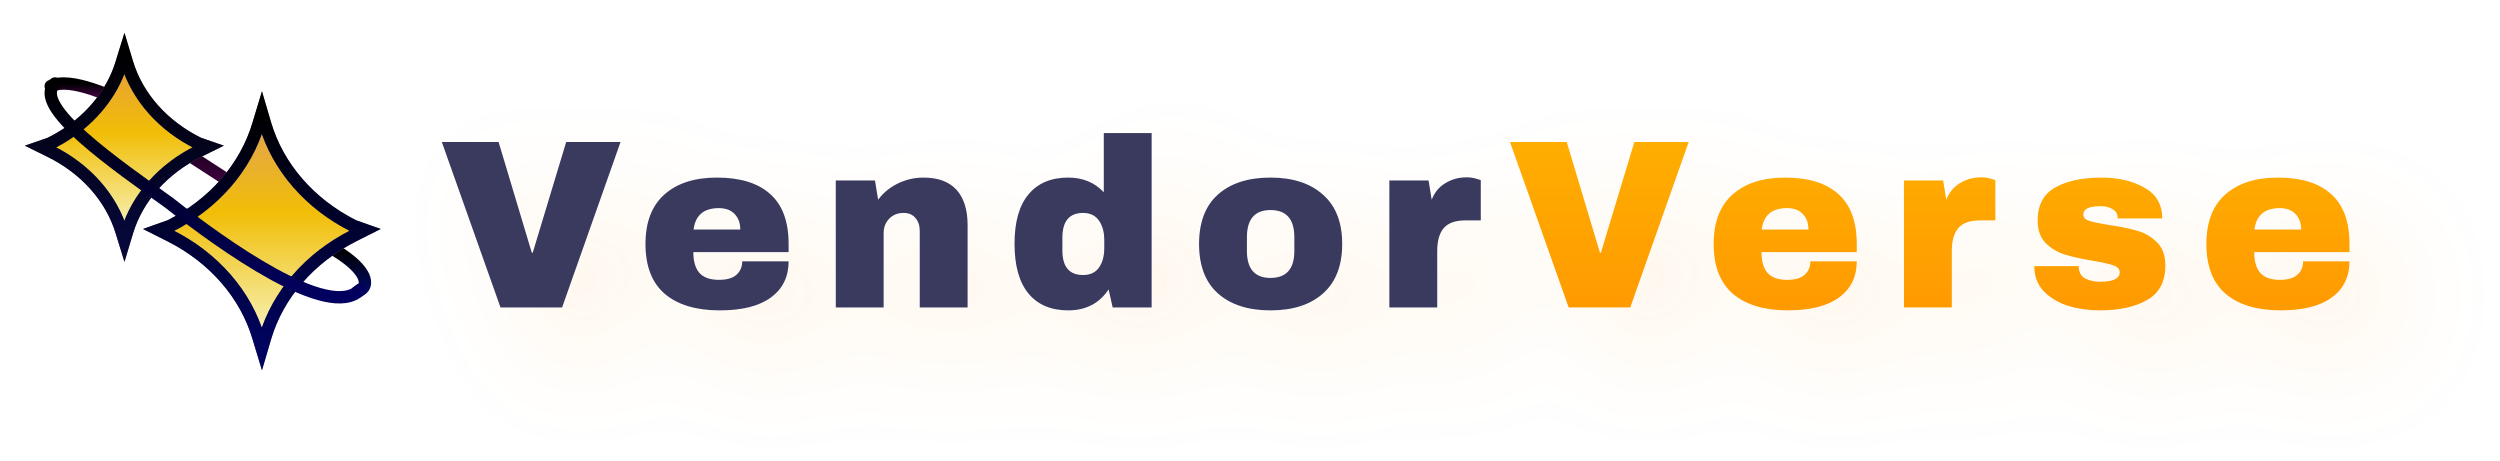
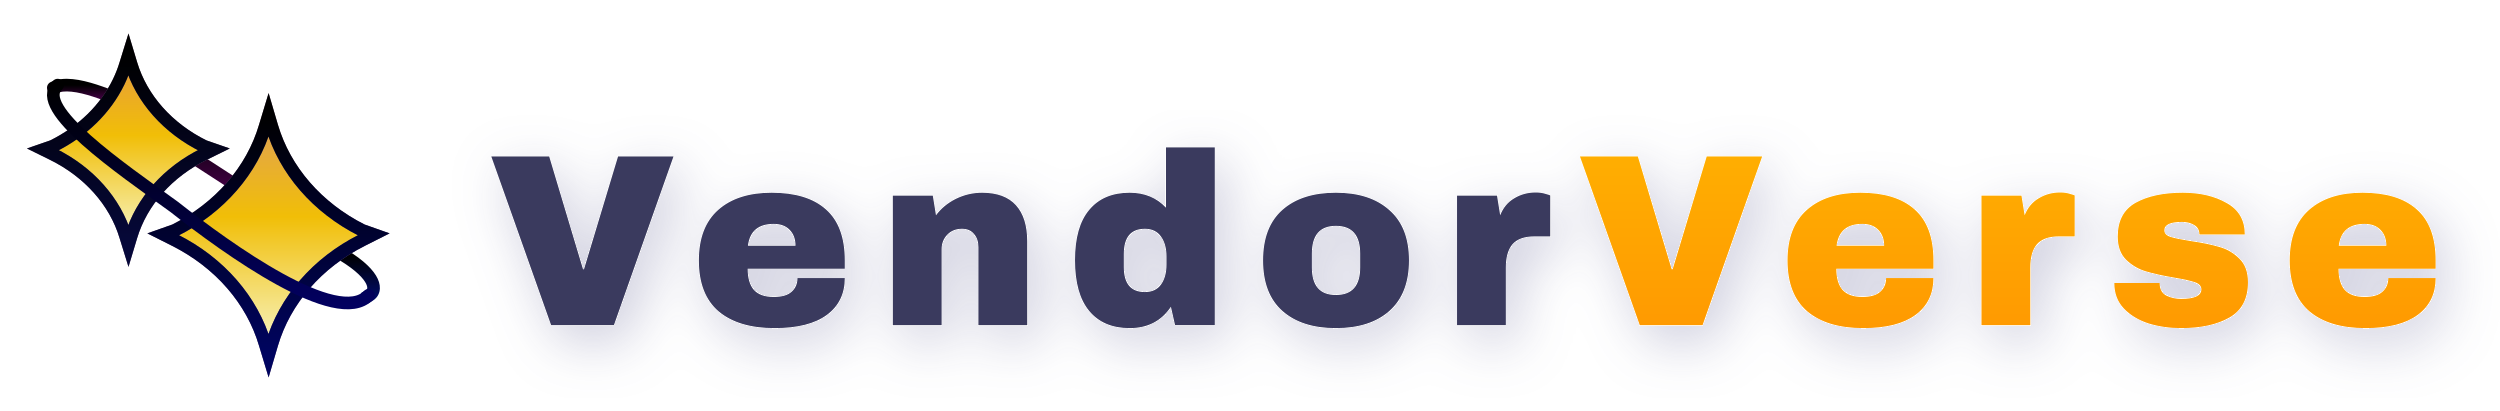
- <svg xmlns="http://www.w3.org/2000/svg" width="478" height="88" viewBox="0 0 478 88" fill="none">
-   <path d="M24.35 20.851L25.477 21.217L26.209 18.963L25.082 18.597L24.35 20.851ZM9.163 15.415C8.578 15.709 8.343 16.422 8.636 17.006C8.93 17.591 9.642 17.827 10.227 17.533L9.163 15.415ZM25.082 18.597C24.343 18.357 23.306 17.928 22.02 17.412C20.761 16.907 19.309 16.338 17.827 15.862C16.35 15.387 14.799 14.989 13.339 14.844C11.895 14.699 10.413 14.788 9.163 15.415L10.227 17.533C10.901 17.195 11.863 17.078 13.104 17.202C14.327 17.324 15.699 17.667 17.102 18.118C18.499 18.567 19.885 19.109 21.137 19.612C22.362 20.103 23.511 20.578 24.35 20.851L25.082 18.597Z" fill="url(#paint0_linear_932_4999)" />
-   <path d="M53.314 40.796L26.109 23.166" stroke="url(#paint1_linear_932_4999)" stroke-width="2.37" stroke-linecap="round" />
-   <path d="M68.401 54.382L67.385 54.992L68.605 57.024L69.621 56.414L68.401 54.382ZM64.765 46.878C64.207 46.535 63.477 46.71 63.135 47.268C62.792 47.825 62.967 48.555 63.525 48.898L64.765 46.878ZM69.621 56.414C70.222 56.053 70.698 55.465 70.882 54.695C71.063 53.935 70.934 53.112 70.553 52.291C69.808 50.687 68.004 48.866 64.765 46.878L63.525 48.898C66.629 50.803 67.953 52.32 68.403 53.289C68.619 53.755 68.604 54.027 68.576 54.145C68.55 54.253 68.495 54.326 68.401 54.382L69.621 56.414Z" fill="url(#paint2_linear_932_4999)" />
-   <path d="M23.261 12.023L23.783 10.336L24.291 12.023C26.25 18.533 31.184 24.089 37.975 27.434L39.735 28.044L37.975 28.912C31.184 32.257 26.25 37.813 24.291 44.322L23.783 46.01L23.261 44.322C21.301 37.813 16.368 32.257 9.577 28.912L7.816 28.044L9.577 27.434C15.176 24.676 19.513 20.415 21.96 15.355C22.482 14.279 22.917 13.166 23.261 12.023Z" fill="url(#paint3_linear_932_4999)" />
-   <path d="M23.261 12.023L23.783 10.336L24.291 12.023C26.25 18.533 31.184 24.089 37.975 27.434L39.735 28.044L37.975 28.912C31.184 32.257 26.25 37.813 24.291 44.322L23.783 46.01L23.261 44.322C21.301 37.813 16.368 32.257 9.577 28.912L7.816 28.044L9.577 27.434C15.176 24.676 19.513 20.415 21.96 15.355C22.482 14.279 22.917 13.166 23.261 12.023Z" stroke="#79627D" stroke-width="2.37" />
-   <path d="M23.261 12.023L23.783 10.336L24.291 12.023C26.25 18.533 31.184 24.089 37.975 27.434L39.735 28.044L37.975 28.912C31.184 32.257 26.25 37.813 24.291 44.322L23.783 46.01L23.261 44.322C21.301 37.813 16.368 32.257 9.577 28.912L7.816 28.044L9.577 27.434C15.176 24.676 19.513 20.415 21.96 15.355C22.482 14.279 22.917 13.166 23.261 12.023Z" stroke="url(#paint4_linear_932_4999)" stroke-width="2.37" />
-   <path d="M49.426 23.733L50.071 21.602L50.698 23.733C53.119 31.956 59.213 38.974 67.602 43.2L69.777 43.97L67.602 45.066C59.213 49.291 53.119 56.309 50.698 64.532L50.071 66.663L49.426 64.532C47.005 56.309 40.911 49.291 32.522 45.066L30.348 43.97L32.522 43.2C40.911 38.974 47.005 31.956 49.426 23.733Z" fill="url(#paint5_linear_932_4999)" />
-   <path d="M49.426 23.733L50.071 21.602L50.698 23.733C53.119 31.956 59.213 38.974 67.602 43.2L69.777 43.97L67.602 45.066C59.213 49.291 53.119 56.309 50.698 64.532L50.071 66.663L49.426 64.532C47.005 56.309 40.911 49.291 32.522 45.066L30.348 43.97L32.522 43.2C40.911 38.974 47.005 31.956 49.426 23.733Z" stroke="#79627D" stroke-width="2.37" />
-   <path d="M49.426 23.733L50.071 21.602L50.698 23.733C53.119 31.956 59.213 38.974 67.602 43.2L69.777 43.97L67.602 45.066C59.213 49.291 53.119 56.309 50.698 64.532L50.071 66.663L49.426 64.532C47.005 56.309 40.911 49.291 32.522 45.066L30.348 43.97L32.522 43.2C40.911 38.974 47.005 31.956 49.426 23.733Z" stroke="url(#paint6_linear_932_4999)" stroke-width="2.37" />
-   <path d="M10.515 15.969C5.835 20.274 22.288 31.516 32.363 38.807C42.437 46.741 63.013 61.51 68.839 55.398" stroke="url(#paint7_linear_932_4999)" stroke-width="2.37" stroke-linecap="round" />
-   <g filter="url(#filter0_d_932_4999)">
-     <path d="M95.697 58.793L84.473 27.145H95.329L101.677 48.305H101.861L108.255 27.145H118.651L107.473 58.793H95.697ZM137.076 33.953C141.523 33.953 144.912 34.996 147.242 37.081C149.604 39.166 150.784 42.356 150.784 46.649V48.213H132.568C132.568 49.961 132.952 51.28 133.718 52.169C134.516 53.058 135.758 53.503 137.444 53.503C138.978 53.503 140.097 53.181 140.802 52.537C141.538 51.893 141.906 51.034 141.906 49.961H150.784C150.784 52.905 149.665 55.205 147.426 56.861C145.188 58.517 141.922 59.345 137.628 59.345C133.12 59.345 129.624 58.302 127.14 56.217C124.656 54.101 123.414 50.912 123.414 46.649C123.414 42.478 124.626 39.32 127.048 37.173C129.471 35.026 132.814 33.953 137.076 33.953ZM137.444 39.795C134.562 39.795 132.952 41.16 132.614 43.889H141.538C141.538 42.632 141.17 41.635 140.434 40.899C139.729 40.163 138.732 39.795 137.444 39.795ZM176.544 33.953C179.365 33.953 181.481 34.735 182.892 36.299C184.303 37.863 185.008 40.117 185.008 43.061V58.793H175.854V44.165C175.854 43.122 175.578 42.294 175.026 41.681C174.505 41.037 173.753 40.715 172.772 40.715C171.637 40.715 170.717 41.083 170.012 41.819C169.307 42.555 168.954 43.46 168.954 44.533V58.793H159.8V34.505H167.298L167.896 38.185C168.847 36.897 170.089 35.87 171.622 35.103C173.186 34.336 174.827 33.953 176.544 33.953ZM212.745 58.793L211.963 55.343C210.185 58.011 207.609 59.345 204.235 59.345C200.954 59.345 198.424 58.272 196.645 56.125C194.867 53.978 193.977 50.804 193.977 46.603C193.977 42.432 194.867 39.289 196.645 37.173C198.424 35.026 200.954 33.953 204.235 33.953C207.026 33.953 209.295 34.888 211.043 36.759V25.443H220.197V58.793H212.745ZM207.087 40.715C204.45 40.715 203.131 42.294 203.131 45.453V47.891C203.131 51.019 204.45 52.583 207.087 52.583C208.437 52.583 209.449 52.108 210.123 51.157C210.798 50.206 211.135 48.964 211.135 47.431V45.913C211.135 44.38 210.798 43.138 210.123 42.187C209.449 41.206 208.437 40.715 207.087 40.715ZM242.921 33.953C247.184 33.953 250.526 35.042 252.949 37.219C255.402 39.366 256.629 42.509 256.629 46.649C256.629 50.789 255.402 53.948 252.949 56.125C250.526 58.272 247.184 59.345 242.921 59.345C238.658 59.345 235.316 58.272 232.893 56.125C230.47 53.978 229.259 50.82 229.259 46.649C229.259 42.478 230.47 39.32 232.893 37.173C235.316 35.026 238.658 33.953 242.921 33.953ZM242.921 40.163C239.916 40.163 238.413 41.896 238.413 45.361V47.983C238.413 51.418 239.916 53.135 242.921 53.135C245.957 53.135 247.475 51.418 247.475 47.983V45.361C247.475 41.896 245.957 40.163 242.921 40.163ZM280.411 33.907C281.116 33.907 281.745 33.999 282.297 34.183C282.849 34.336 283.125 34.428 283.125 34.459V42.141H280.181C278.279 42.141 276.899 42.632 276.041 43.613C275.213 44.594 274.799 46.051 274.799 47.983V58.793H265.645V34.505H273.143L273.741 38.185C274.293 36.774 275.167 35.716 276.363 35.011C277.559 34.275 278.908 33.907 280.411 33.907Z" fill="url(#paint8_linear_932_4999)" />
-     <path d="M299.93 58.793L288.706 27.145H299.562L305.91 48.305H306.094L312.488 27.145H322.884L311.706 58.793H299.93ZM341.309 33.953C345.756 33.953 349.144 34.996 351.475 37.081C353.836 39.166 355.017 42.356 355.017 46.649V48.213H336.801C336.801 49.961 337.184 51.28 337.951 52.169C338.748 53.058 339.99 53.503 341.677 53.503C343.21 53.503 344.33 53.181 345.035 52.537C345.771 51.893 346.139 51.034 346.139 49.961H355.017C355.017 52.905 353.898 55.205 351.659 56.861C349.42 58.517 346.154 59.345 341.861 59.345C337.353 59.345 333.857 58.302 331.373 56.217C328.889 54.101 327.647 50.912 327.647 46.649C327.647 42.478 328.858 39.32 331.281 37.173C333.704 35.026 337.046 33.953 341.309 33.953ZM341.677 39.795C338.794 39.795 337.184 41.16 336.847 43.889H345.771C345.771 42.632 345.403 41.635 344.667 40.899C343.962 40.163 342.965 39.795 341.677 39.795ZM378.799 33.907C379.504 33.907 380.133 33.999 380.685 34.183C381.237 34.336 381.513 34.428 381.513 34.459V42.141H378.569C376.667 42.141 375.287 42.632 374.429 43.613C373.601 44.594 373.187 46.051 373.187 47.983V58.793H364.033V34.505H371.531L372.129 38.185C372.681 36.774 373.555 35.716 374.751 35.011C375.947 34.275 377.296 33.907 378.799 33.907ZM401.786 33.953C405.037 33.953 407.781 34.597 410.02 35.885C412.289 37.142 413.424 39.105 413.424 41.773H404.914C404.914 40.884 404.515 40.255 403.718 39.887C403.166 39.58 402.476 39.427 401.648 39.427C399.44 39.427 398.336 39.948 398.336 40.991C398.336 41.574 398.719 41.988 399.486 42.233C400.253 42.478 401.51 42.739 403.258 43.015C405.405 43.322 407.199 43.69 408.64 44.119C410.081 44.518 411.339 45.254 412.412 46.327C413.485 47.37 414.022 48.842 414.022 50.743C414.022 53.84 412.857 56.048 410.526 57.367C408.226 58.686 405.205 59.345 401.464 59.345C399.317 59.345 397.293 59.054 395.392 58.471C393.491 57.858 391.942 56.922 390.746 55.665C389.55 54.408 388.952 52.813 388.952 50.881H397.462V51.065C397.493 52.108 397.922 52.844 398.75 53.273C399.609 53.672 400.513 53.871 401.464 53.871C404.009 53.871 405.282 53.273 405.282 52.077C405.282 51.464 404.883 51.019 404.086 50.743C403.289 50.467 401.985 50.176 400.176 49.869C397.999 49.501 396.205 49.102 394.794 48.673C393.414 48.244 392.203 47.523 391.16 46.511C390.117 45.468 389.596 44.027 389.596 42.187C389.596 39.212 390.715 37.096 392.954 35.839C395.223 34.582 398.167 33.953 401.786 33.953ZM435.519 33.953C439.966 33.953 443.355 34.996 445.685 37.081C448.047 39.166 449.227 42.356 449.227 46.649V48.213H431.011C431.011 49.961 431.395 51.28 432.161 52.169C432.959 53.058 434.201 53.503 435.887 53.503C437.421 53.503 438.54 53.181 439.245 52.537C439.981 51.893 440.349 51.034 440.349 49.961H449.227C449.227 52.905 448.108 55.205 445.869 56.861C443.631 58.517 440.365 59.345 436.071 59.345C431.563 59.345 428.067 58.302 425.583 56.217C423.099 54.101 421.857 50.912 421.857 46.649C421.857 42.478 423.069 39.32 425.491 37.173C427.914 35.026 431.257 33.953 435.519 33.953ZM435.887 39.795C433.005 39.795 431.395 41.16 431.057 43.889H439.981C439.981 42.632 439.613 41.635 438.877 40.899C438.172 40.163 437.175 39.795 435.887 39.795Z" fill="url(#paint9_linear_932_4999)" />
+ <svg xmlns="http://www.w3.org/2000/svg" width="469" height="77" viewBox="0 0 469 77" fill="none">
+   <path d="M24.654 20.851L25.782 21.217L26.514 18.963L25.387 18.597L24.654 20.851ZM9.468 15.415C8.883 15.709 8.647 16.422 8.941 17.006C9.235 17.591 9.947 17.827 10.532 17.533L9.468 15.415ZM25.387 18.597C24.647 18.357 23.611 17.928 22.324 17.412C21.065 16.907 19.614 16.338 18.132 15.862C16.655 15.387 15.104 14.989 13.644 14.844C12.2 14.699 10.717 14.788 9.468 15.415L10.532 17.533C11.206 17.195 12.168 17.078 13.408 17.202C14.632 17.324 16.004 17.667 17.407 18.118C18.804 18.567 20.19 19.109 21.442 19.612C22.667 20.103 23.816 20.578 24.654 20.851L25.387 18.597Z" fill="url(#paint0_linear_918_5002)" />
+   <path d="M53.618 40.796L26.414 23.166" stroke="url(#paint1_linear_918_5002)" stroke-width="2.37" stroke-linecap="round" />
+   <path d="M68.706 54.382L67.689 54.992L68.909 57.024L69.925 56.414L68.706 54.382ZM65.069 46.878C64.511 46.535 63.782 46.71 63.439 47.268C63.097 47.825 63.271 48.555 63.829 48.898L65.069 46.878ZM69.925 56.414C70.527 56.053 71.003 55.465 71.186 54.695C71.368 53.935 71.238 53.112 70.857 52.291C70.112 50.687 68.308 48.866 65.069 46.878L63.829 48.898C66.933 50.803 68.257 52.32 68.708 53.289C68.924 53.755 68.909 54.027 68.881 54.145C68.855 54.253 68.799 54.326 68.706 54.382L69.925 56.414Z" fill="url(#paint2_linear_918_5002)" />
+   <path d="M23.566 12.023L24.088 10.336L24.596 12.023C26.555 18.533 31.488 24.089 38.28 27.434L40.04 28.044L38.28 28.912C31.488 32.257 26.555 37.813 24.596 44.322L24.088 46.01L23.566 44.322C21.606 37.813 16.672 32.257 9.881 28.912L8.121 28.044L9.881 27.434C15.481 24.676 19.817 20.415 22.265 15.355C22.786 14.279 23.222 13.166 23.566 12.023Z" fill="url(#paint3_linear_918_5002)" />
+   <path d="M23.566 12.023L24.088 10.336L24.596 12.023C26.555 18.533 31.488 24.089 38.28 27.434L40.04 28.044L38.28 28.912C31.488 32.257 26.555 37.813 24.596 44.322L24.088 46.01L23.566 44.322C21.606 37.813 16.672 32.257 9.881 28.912L8.121 28.044L9.881 27.434C15.481 24.676 19.817 20.415 22.265 15.355C22.786 14.279 23.222 13.166 23.566 12.023Z" stroke="#79627D" stroke-width="2.37" />
+   <path d="M23.566 12.023L24.088 10.336L24.596 12.023C26.555 18.533 31.488 24.089 38.28 27.434L40.04 28.044L38.28 28.912C31.488 32.257 26.555 37.813 24.596 44.322L24.088 46.01L23.566 44.322C21.606 37.813 16.672 32.257 9.881 28.912L8.121 28.044L9.881 27.434C15.481 24.676 19.817 20.415 22.265 15.355C22.786 14.279 23.222 13.166 23.566 12.023Z" stroke="url(#paint4_linear_918_5002)" stroke-width="2.37" />
+   <path d="M49.731 23.733L50.376 21.602L51.003 23.733C53.424 31.956 59.518 38.974 67.907 43.2L70.082 43.97L67.907 45.066C59.518 49.291 53.424 56.309 51.003 64.532L50.376 66.663L49.731 64.532C47.31 56.309 41.216 49.291 32.827 45.066L30.652 43.97L32.827 43.2C41.216 38.974 47.31 31.956 49.731 23.733Z" fill="url(#paint5_linear_918_5002)" />
+   <path d="M49.731 23.733L50.376 21.602L51.003 23.733C53.424 31.956 59.518 38.974 67.907 43.2L70.082 43.97L67.907 45.066C59.518 49.291 53.424 56.309 51.003 64.532L50.376 66.663L49.731 64.532C47.31 56.309 41.216 49.291 32.827 45.066L30.652 43.97L32.827 43.2C41.216 38.974 47.31 31.956 49.731 23.733Z" stroke="#79627D" stroke-width="2.37" />
+   <path d="M49.731 23.733L50.376 21.602L51.003 23.733C53.424 31.956 59.518 38.974 67.907 43.2L70.082 43.97L67.907 45.066C59.518 49.291 53.424 56.309 51.003 64.532L50.376 66.663L49.731 64.532C47.31 56.309 41.216 49.291 32.827 45.066L30.652 43.97L32.827 43.2C41.216 38.974 47.31 31.956 49.731 23.733Z" stroke="url(#paint6_linear_918_5002)" stroke-width="2.37" />
+   <path d="M10.819 15.969C6.14 20.274 22.593 31.516 32.667 38.807C42.742 46.741 63.318 61.51 69.144 55.398" stroke="url(#paint7_linear_918_5002)" stroke-width="2.37" stroke-linecap="round" />
+   <g filter="url(#filter0_d_918_5002)">
+     <path d="M103.393 61L92.169 29.352H103.025L109.373 50.512H109.557L115.951 29.352H126.347L115.169 61H103.393ZM144.772 36.16C149.218 36.16 152.607 37.203 154.938 39.288C157.299 41.373 158.48 44.563 158.48 48.856V50.42H140.264C140.264 52.168 140.647 53.487 141.414 54.376C142.211 55.265 143.453 55.71 145.14 55.71C146.673 55.71 147.792 55.388 148.498 54.744C149.234 54.1 149.602 53.241 149.602 52.168H158.48C158.48 55.112 157.36 57.412 155.122 59.068C152.883 60.724 149.617 61.552 145.324 61.552C140.816 61.552 137.32 60.509 134.836 58.424C132.352 56.308 131.11 53.119 131.11 48.856C131.11 44.685 132.321 41.527 134.744 39.38C137.166 37.233 140.509 36.16 144.772 36.16ZM145.14 42.002C142.257 42.002 140.647 43.367 140.31 46.096H149.234C149.234 44.839 148.866 43.842 148.13 43.106C147.424 42.37 146.428 42.002 145.14 42.002ZM184.239 36.16C187.06 36.16 189.176 36.942 190.587 38.506C191.998 40.07 192.703 42.324 192.703 45.268V61H183.549V46.372C183.549 45.329 183.273 44.501 182.721 43.888C182.2 43.244 181.448 42.922 180.467 42.922C179.332 42.922 178.412 43.29 177.707 44.026C177.002 44.762 176.649 45.667 176.649 46.74V61H167.495V36.712H174.993L175.591 40.392C176.542 39.104 177.784 38.077 179.317 37.31C180.881 36.543 182.522 36.16 184.239 36.16ZM220.441 61L219.659 57.55C217.88 60.218 215.304 61.552 211.931 61.552C208.649 61.552 206.119 60.479 204.341 58.332C202.562 56.185 201.673 53.011 201.673 48.81C201.673 44.639 202.562 41.496 204.341 39.38C206.119 37.233 208.649 36.16 211.931 36.16C214.721 36.16 216.991 37.095 218.739 38.966V27.65H227.893V61H220.441ZM214.783 42.922C212.145 42.922 210.827 44.501 210.827 47.66V50.098C210.827 53.226 212.145 54.79 214.783 54.79C216.132 54.79 217.144 54.315 217.819 53.364C218.493 52.413 218.831 51.171 218.831 49.638V48.12C218.831 46.587 218.493 45.345 217.819 44.394C217.144 43.413 216.132 42.922 214.783 42.922ZM250.616 36.16C254.879 36.16 258.222 37.249 260.644 39.426C263.098 41.573 264.324 44.716 264.324 48.856C264.324 52.996 263.098 56.155 260.644 58.332C258.222 60.479 254.879 61.552 250.616 61.552C246.354 61.552 243.011 60.479 240.588 58.332C238.166 56.185 236.954 53.027 236.954 48.856C236.954 44.685 238.166 41.527 240.588 39.38C243.011 37.233 246.354 36.16 250.616 36.16ZM250.616 42.37C247.611 42.37 246.108 44.103 246.108 47.568V50.19C246.108 53.625 247.611 55.342 250.616 55.342C253.652 55.342 255.17 53.625 255.17 50.19V47.568C255.17 44.103 253.652 42.37 250.616 42.37ZM288.106 36.114C288.811 36.114 289.44 36.206 289.992 36.39C290.544 36.543 290.82 36.635 290.82 36.666V44.348H287.876C285.975 44.348 284.595 44.839 283.736 45.82C282.908 46.801 282.494 48.258 282.494 50.19V61H273.34V36.712H280.838L281.436 40.392C281.988 38.981 282.862 37.923 284.058 37.218C285.254 36.482 286.603 36.114 288.106 36.114Z" fill="url(#paint8_linear_918_5002)" />
+     <path d="M307.626 61L296.402 29.352H307.258L313.606 50.512H313.79L320.184 29.352H330.58L319.402 61H307.626ZM349.004 36.16C353.451 36.16 356.84 37.203 359.17 39.288C361.532 41.373 362.712 44.563 362.712 48.856V50.42H344.496C344.496 52.168 344.88 53.487 345.646 54.376C346.444 55.265 347.686 55.71 349.372 55.71C350.906 55.71 352.025 55.388 352.73 54.744C353.466 54.1 353.834 53.241 353.834 52.168H362.712C362.712 55.112 361.593 57.412 359.354 59.068C357.116 60.724 353.85 61.552 349.556 61.552C345.048 61.552 341.552 60.509 339.068 58.424C336.584 56.308 335.342 53.119 335.342 48.856C335.342 44.685 336.554 41.527 338.976 39.38C341.399 37.233 344.742 36.16 349.004 36.16ZM349.372 42.002C346.49 42.002 344.88 43.367 344.542 46.096H353.466C353.466 44.839 353.098 43.842 352.362 43.106C351.657 42.37 350.66 42.002 349.372 42.002ZM386.494 36.114C387.199 36.114 387.828 36.206 388.38 36.39C388.932 36.543 389.208 36.635 389.208 36.666V44.348H386.264C384.363 44.348 382.983 44.839 382.124 45.82C381.296 46.801 380.882 48.258 380.882 50.19V61H371.728V36.712H379.226L379.824 40.392C380.376 38.981 381.25 37.923 382.446 37.218C383.642 36.482 384.991 36.114 386.494 36.114ZM409.481 36.16C412.732 36.16 415.477 36.804 417.715 38.092C419.985 39.349 421.119 41.312 421.119 43.98H412.609C412.609 43.091 412.211 42.462 411.413 42.094C410.861 41.787 410.171 41.634 409.343 41.634C407.135 41.634 406.031 42.155 406.031 43.198C406.031 43.781 406.415 44.195 407.181 44.44C407.948 44.685 409.205 44.946 410.953 45.222C413.1 45.529 414.894 45.897 416.335 46.326C417.777 46.725 419.034 47.461 420.107 48.534C421.181 49.577 421.717 51.049 421.717 52.95C421.717 56.047 420.552 58.255 418.221 59.574C415.921 60.893 412.901 61.552 409.159 61.552C407.013 61.552 404.989 61.261 403.087 60.678C401.186 60.065 399.637 59.129 398.441 57.872C397.245 56.615 396.647 55.02 396.647 53.088H405.157V53.272C405.188 54.315 405.617 55.051 406.445 55.48C407.304 55.879 408.209 56.078 409.159 56.078C411.705 56.078 412.977 55.48 412.977 54.284C412.977 53.671 412.579 53.226 411.781 52.95C410.984 52.674 409.681 52.383 407.871 52.076C405.694 51.708 403.9 51.309 402.489 50.88C401.109 50.451 399.898 49.73 398.855 48.718C397.813 47.675 397.291 46.234 397.291 44.394C397.291 41.419 398.411 39.303 400.649 38.046C402.919 36.789 405.863 36.16 409.481 36.16ZM443.214 36.16C447.661 36.16 451.05 37.203 453.38 39.288C455.742 41.373 456.922 44.563 456.922 48.856V50.42H438.706C438.706 52.168 439.09 53.487 439.856 54.376C440.654 55.265 441.896 55.71 443.582 55.71C445.116 55.71 446.235 55.388 446.94 54.744C447.676 54.1 448.044 53.241 448.044 52.168H456.922C456.922 55.112 455.803 57.412 453.564 59.068C451.326 60.724 448.06 61.552 443.766 61.552C439.258 61.552 435.762 60.509 433.278 58.424C430.794 56.308 429.552 53.119 429.552 48.856C429.552 44.685 430.764 41.527 433.186 39.38C435.609 37.233 438.952 36.16 443.214 36.16ZM443.582 42.002C440.7 42.002 439.09 43.367 438.752 46.096H447.676C447.676 44.839 447.308 43.842 446.572 43.106C445.867 42.37 444.87 42.002 443.582 42.002Z" fill="url(#paint9_linear_918_5002)" />
  </g>
  <defs>
-     <filter id="filter0_d_932_4999" x="75.085" y="16.055" width="402.305" height="71.453" filterUnits="userSpaceOnUse" color-interpolation-filters="sRGB">
+     <filter id="filter0_d_918_5002" x="84.168" y="20.65" width="384.754" height="53.902" filterUnits="userSpaceOnUse" color-interpolation-filters="sRGB">
      <feFlood flood-opacity="0" result="BackgroundImageFix" />
      <feColorMatrix in="SourceAlpha" type="matrix" values="0 0 0 0 0 0 0 0 0 0 0 0 0 0 0 0 0 0 127 0" result="hardAlpha" />
-       <feOffset dx="9.388" dy="9.388" />
-       <feGaussianBlur stdDeviation="9.388" />
+       <feOffset dx="2" dy="3" />
+       <feGaussianBlur stdDeviation="5" />
      <feComposite in2="hardAlpha" operator="out" />
-       <feColorMatrix type="matrix" values="0 0 0 0 1 0 0 0 0 0.58 0 0 0 0 0.004 0 0 0 0.1 0" />
-       <feBlend mode="normal" in2="BackgroundImageFix" result="effect1_dropShadow_932_4999" />
-       <feBlend mode="normal" in="SourceGraphic" in2="effect1_dropShadow_932_4999" result="shape" />
+       <feColorMatrix type="matrix" values="0 0 0 0 0.218 0 0 0 0 0.218 0 0 0 0 0.471 0 0 0 0.25 0" />
+       <feBlend mode="normal" in2="BackgroundImageFix" result="effect1_dropShadow_918_5002" />
+       <feBlend mode="normal" in="SourceGraphic" in2="effect1_dropShadow_918_5002" result="shape" />
    </filter>
-     <linearGradient id="paint0_linear_932_4999" x1="17.206" y1="15.969" x2="17.206" y2="19.724" gradientUnits="userSpaceOnUse">
+     <linearGradient id="paint0_linear_918_5002" x1="17.51" y1="15.969" x2="17.51" y2="19.724" gradientUnits="userSpaceOnUse">
      <stop />
      <stop offset="1" stop-color="#5E0060" />
    </linearGradient>
-     <linearGradient id="paint1_linear_932_4999" x1="40.1" y1="23.672" x2="39.499" y2="40.296" gradientUnits="userSpaceOnUse">
+     <linearGradient id="paint1_linear_918_5002" x1="40.405" y1="23.672" x2="39.804" y2="40.296" gradientUnits="userSpaceOnUse">
      <stop />
      <stop offset="1" stop-color="#5E0060" />
    </linearGradient>
-     <linearGradient id="paint2_linear_932_4999" x1="66.961" y1="47.888" x2="66.961" y2="55.398" gradientUnits="userSpaceOnUse">
+     <linearGradient id="paint2_linear_918_5002" x1="67.266" y1="47.888" x2="67.266" y2="55.398" gradientUnits="userSpaceOnUse">
      <stop />
      <stop offset="1" stop-color="#000A60" />
    </linearGradient>
-     <linearGradient id="paint3_linear_932_4999" x1="23.776" y1="10.336" x2="23.776" y2="46.01" gradientUnits="userSpaceOnUse">
+     <linearGradient id="paint3_linear_918_5002" x1="24.081" y1="10.336" x2="24.081" y2="46.01" gradientUnits="userSpaceOnUse">
      <stop offset="0.073" stop-color="#E7A036" />
      <stop offset="0.422" stop-color="#F1BE07" />
      <stop offset="1" stop-color="#F7F8CE" />
    </linearGradient>
-     <linearGradient id="paint4_linear_932_4999" x1="23.776" y1="10.336" x2="23.776" y2="46.01" gradientUnits="userSpaceOnUse">
+     <linearGradient id="paint4_linear_918_5002" x1="24.081" y1="10.336" x2="24.081" y2="46.01" gradientUnits="userSpaceOnUse">
      <stop />
      <stop offset="1" stop-color="#06083A" />
    </linearGradient>
-     <linearGradient id="paint5_linear_932_4999" x1="50.062" y1="21.602" x2="50.062" y2="66.663" gradientUnits="userSpaceOnUse">
+     <linearGradient id="paint5_linear_918_5002" x1="50.367" y1="21.602" x2="50.367" y2="66.663" gradientUnits="userSpaceOnUse">
      <stop offset="0.073" stop-color="#E2A54A" />
      <stop offset="0.422" stop-color="#F1BE07" />
      <stop offset="1" stop-color="#F7F8CE" />
    </linearGradient>
-     <linearGradient id="paint6_linear_932_4999" x1="50.062" y1="21.602" x2="50.062" y2="66.663" gradientUnits="userSpaceOnUse">
+     <linearGradient id="paint6_linear_918_5002" x1="50.367" y1="21.602" x2="50.367" y2="66.663" gradientUnits="userSpaceOnUse">
      <stop />
      <stop offset="1" stop-color="#000460" />
    </linearGradient>
-     <linearGradient id="paint7_linear_932_4999" x1="39.737" y1="15.969" x2="39.737" y2="57.276" gradientUnits="userSpaceOnUse">
+     <linearGradient id="paint7_linear_918_5002" x1="40.041" y1="15.969" x2="40.041" y2="57.276" gradientUnits="userSpaceOnUse">
      <stop />
      <stop offset="1" stop-color="#020060" />
    </linearGradient>
-     <linearGradient id="paint8_linear_932_4999" x1="267.691" y1="18.793" x2="267.691" y2="68.793" gradientUnits="userSpaceOnUse">
+     <linearGradient id="paint8_linear_918_5002" x1="275.387" y1="21" x2="275.387" y2="71" gradientUnits="userSpaceOnUse">
      <stop stop-color="#3A3A5E" />
      <stop offset="1" stop-color="#3A3A5E" />
    </linearGradient>
-     <linearGradient id="paint9_linear_932_4999" x1="267.691" y1="18.793" x2="267.691" y2="68.793" gradientUnits="userSpaceOnUse">
+     <linearGradient id="paint9_linear_918_5002" x1="275.387" y1="21" x2="275.387" y2="71" gradientUnits="userSpaceOnUse">
      <stop stop-color="#FFB301" />
      <stop offset="1" stop-color="#FF9401" />
    </linearGradient>
  </defs>
</svg>
